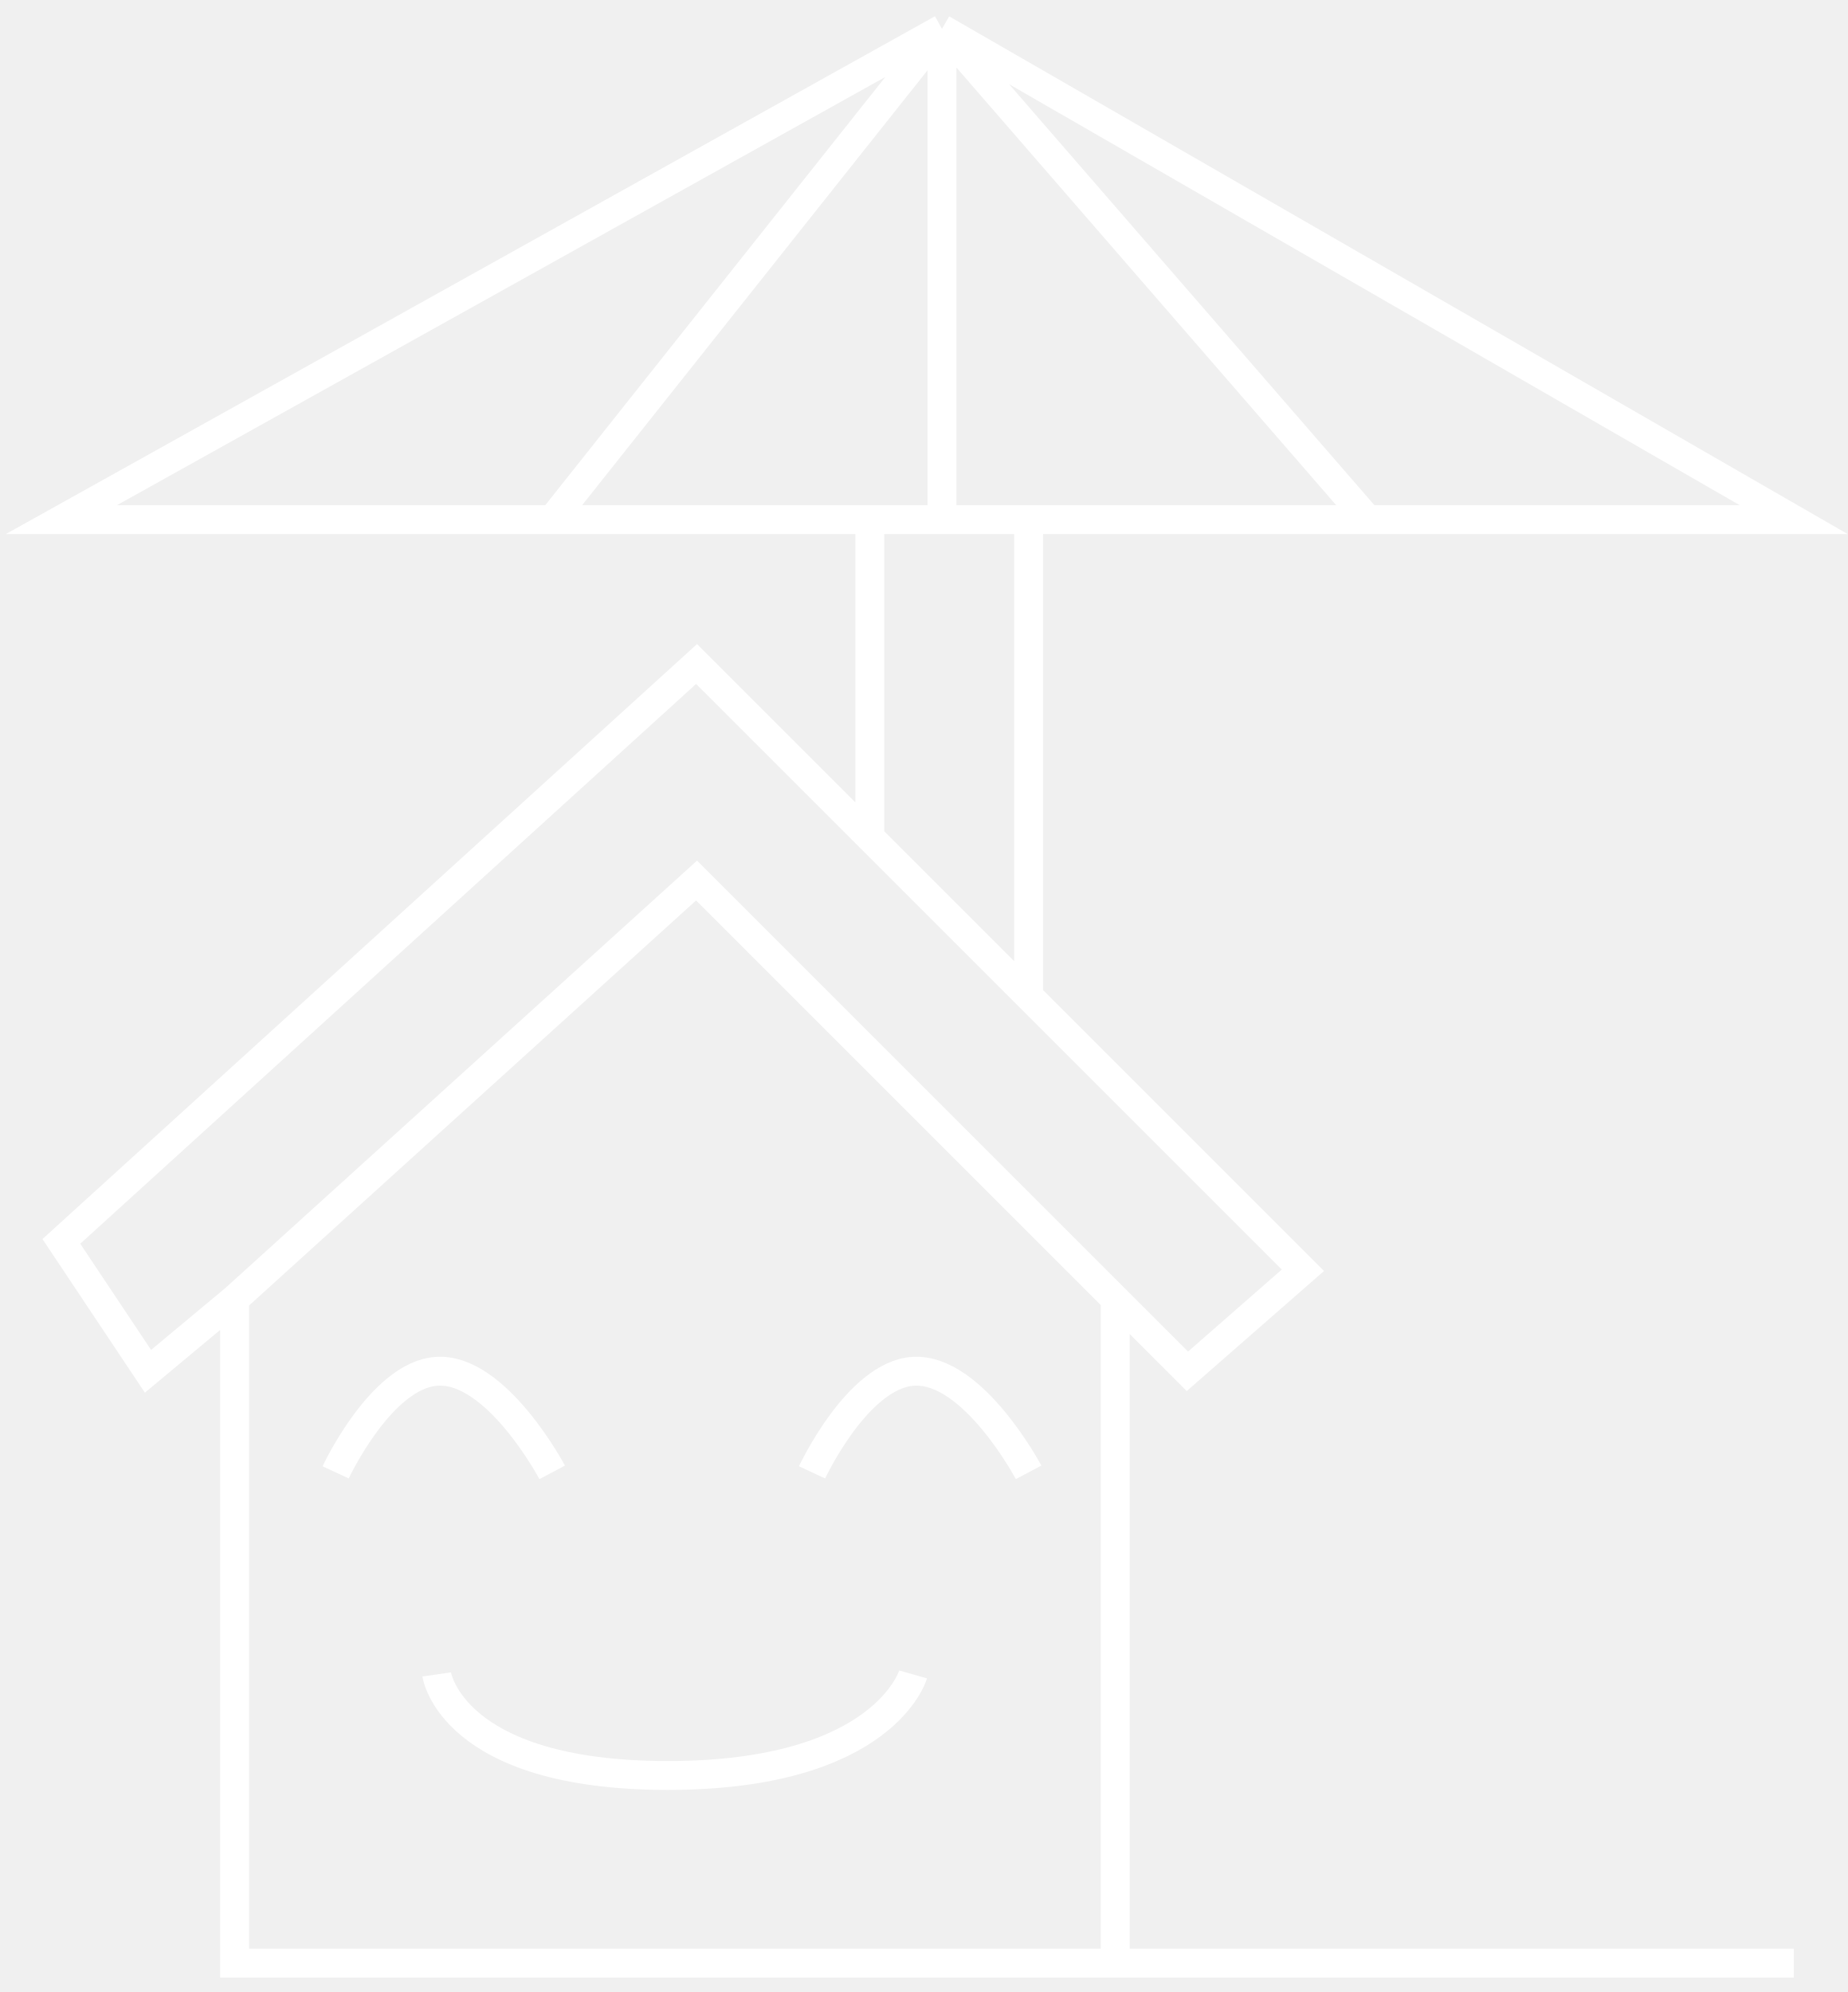
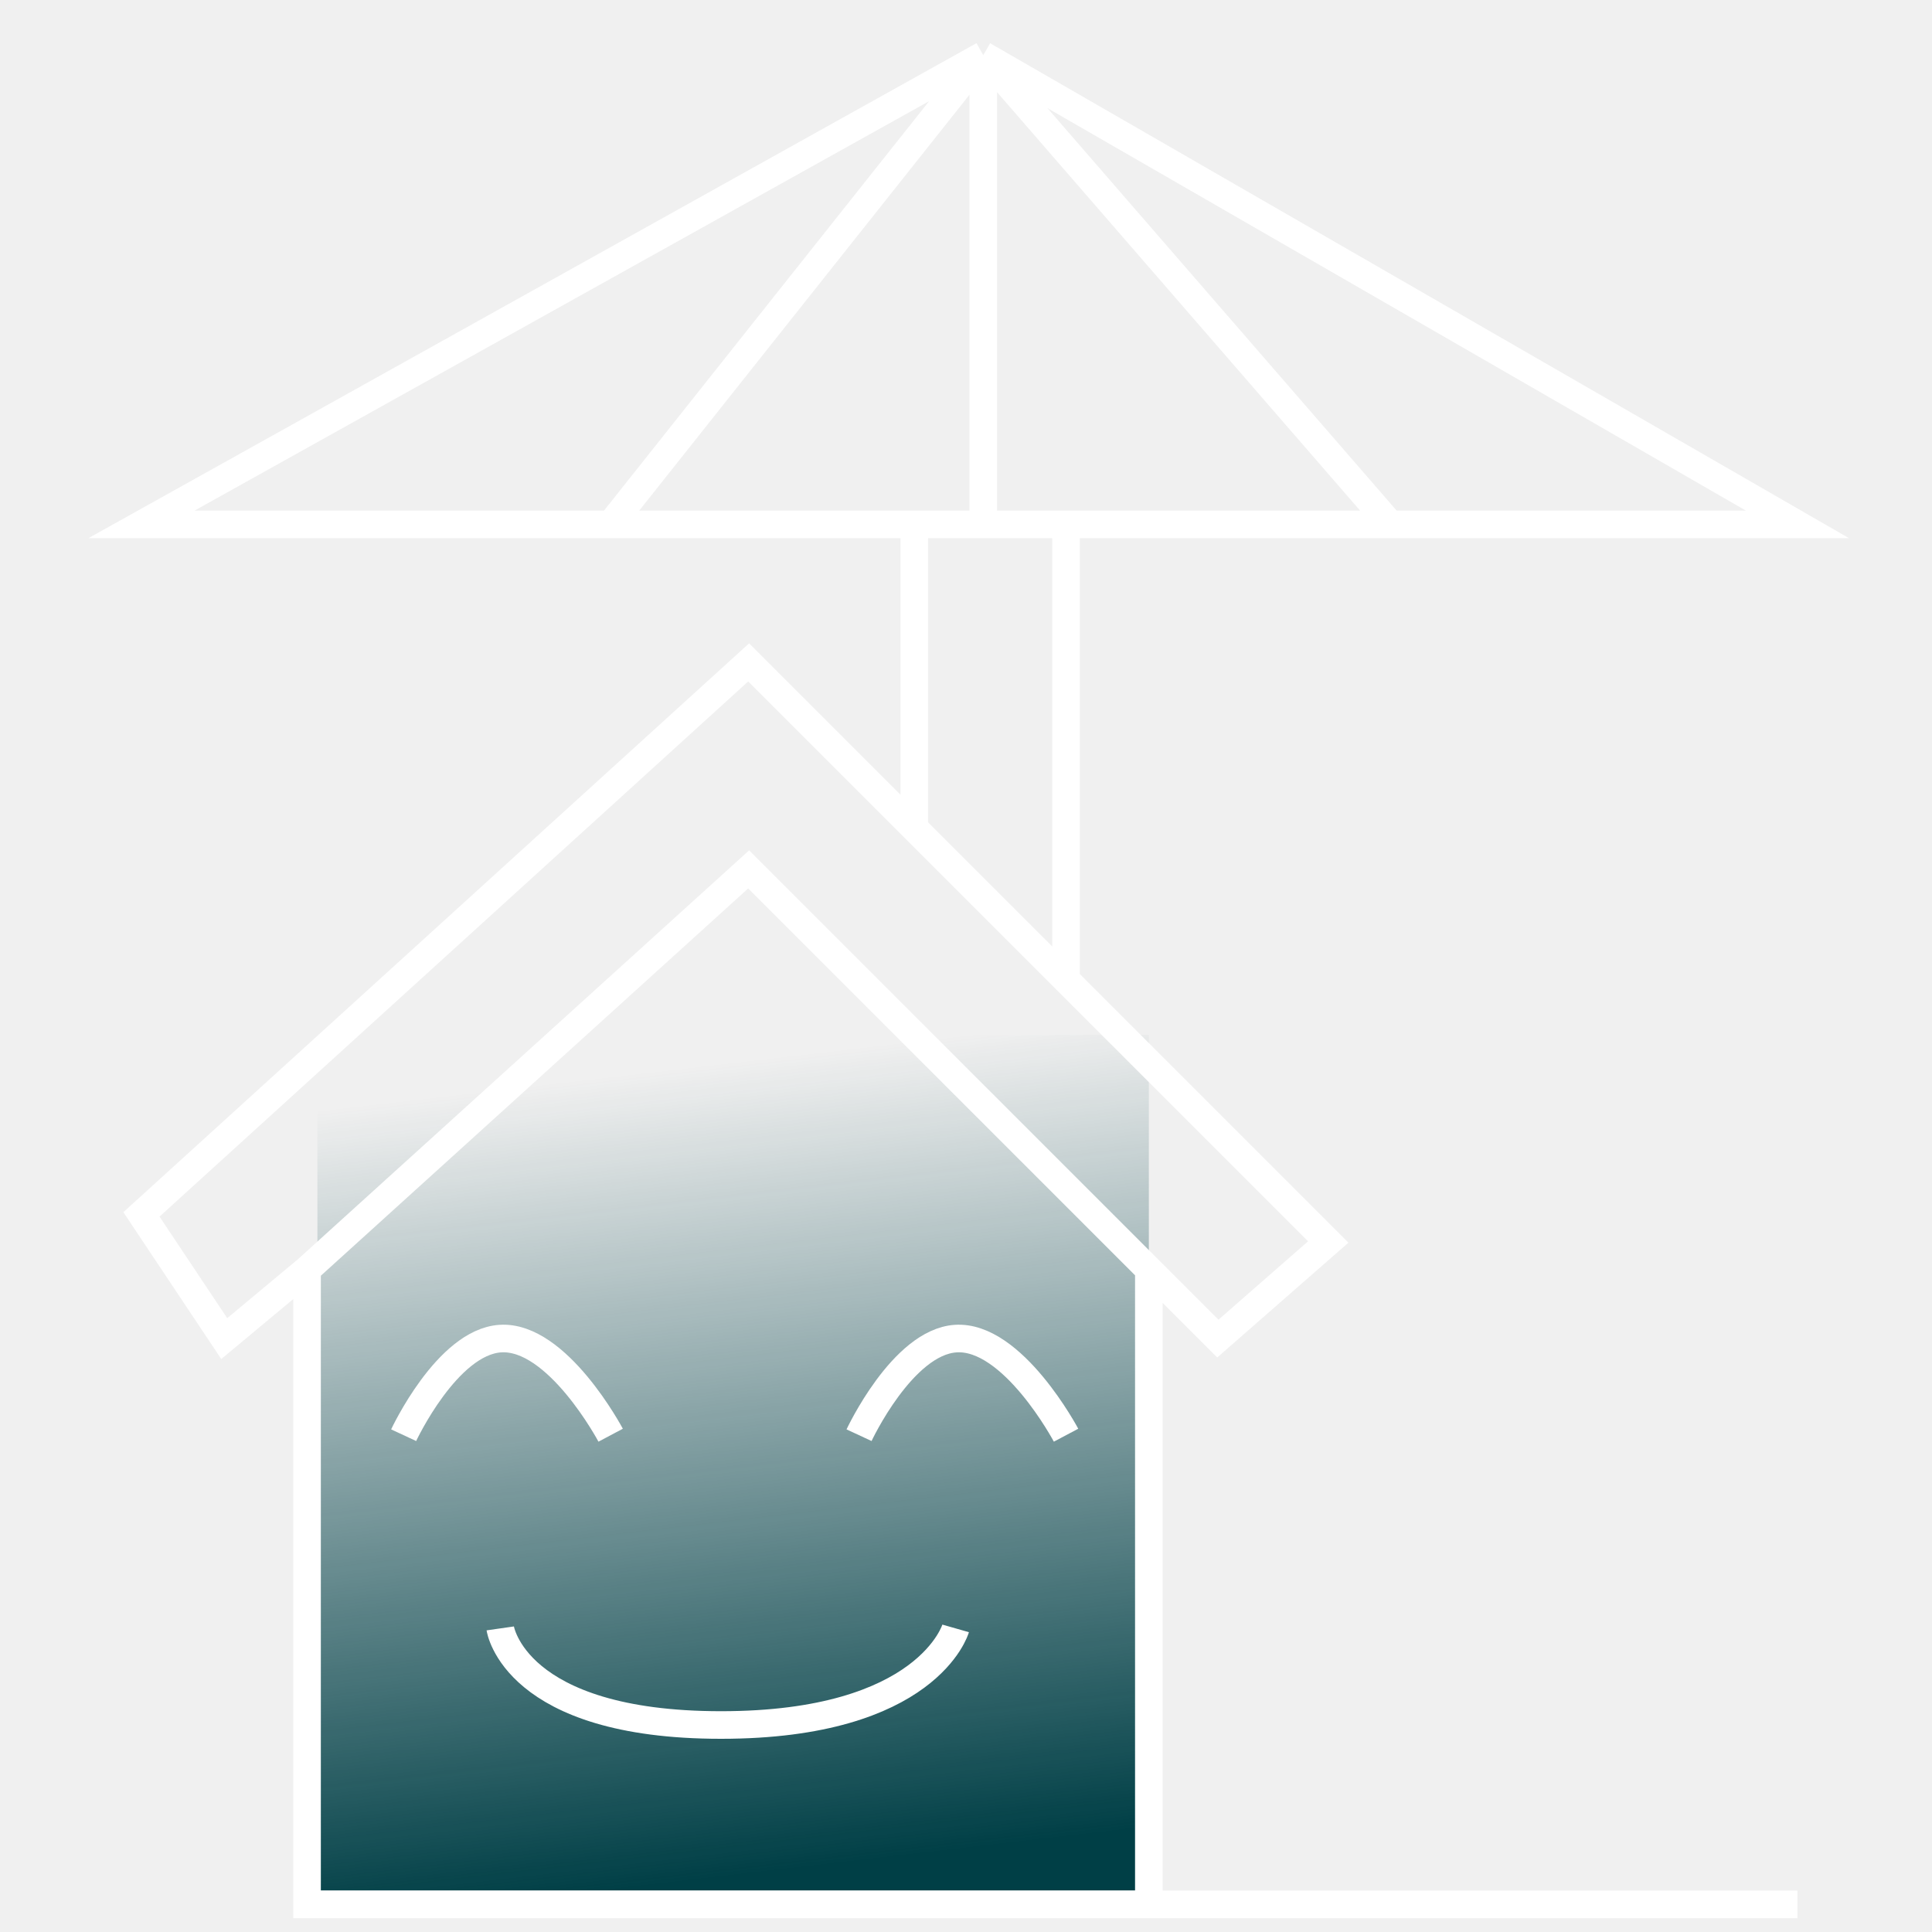
- <svg xmlns="http://www.w3.org/2000/svg" width="64" height="69" viewBox="0 0 64 69" fill="none">
-   <path d="M32.625 1L2.125 18H19.125M32.625 1L62.125 18H47.375M32.625 1L19.125 18M32.625 1L47.375 18M32.625 1V18M19.125 18H30.125M32.625 18H30.125M32.625 18H35.625M47.375 18H35.625M30.125 18V29M30.125 29L35.625 34.5M30.125 29L24.125 23L2.125 43L5.125 47.5L8.125 45M35.625 34.5V18M35.625 34.5L45.125 44L41.125 47.5L38.625 45M38.625 45L24.125 30.5L8.125 45M38.625 45V68M38.625 68H8.125V45M38.625 68H62.125M11.625 51C11.625 51 13.196 47.629 15.125 47.5C17.196 47.362 19.125 51 19.125 51M28.125 51C28.125 51 29.696 47.629 31.625 47.5C33.696 47.362 35.625 51 35.625 51M15.125 58C15.125 58 15.625 61.5 23.125 61.5C30.625 61.5 31.625 58 31.625 58" stroke="white" />
+ <svg xmlns="http://www.w3.org/2000/svg" width="70" height="70" viewBox="0 0 70 70" fill="none">
+   <mask id="mask0" style="mask-type:alpha" maskUnits="userSpaceOnUse" x="0" y="0" width="70" height="70">
+     <rect width="70" height="70" fill="#C4C4C4" />
+   </mask>
+   <g mask="url(#mask0)">
+     <g style="mix-blend-mode:darken">
+       <path d="M11.5 68.5L11.5 37.5H41.625L41.625 68.5L11.5 68.5Z" fill="url(#paint0_linear)" />
+     </g>
+     <path d="M35.625 2L5.125 19H22.125M35.625 2L65.125 19H50.375M35.625 2L22.125 19M35.625 2L50.375 19M35.625 2V19M22.125 19H33.125M35.625 19H33.125M35.625 19H38.625M50.375 19H38.625M33.125 19V30M33.125 30L38.625 35.5M33.125 30L27.125 24L5.125 44L8.125 48.5L11.125 46M38.625 35.5V19M38.625 35.5L48.125 45L44.125 48.5L41.625 46M41.625 46L27.125 31.5L11.125 46M41.625 46V69M41.625 69H11.125V46M41.625 69H65.125M14.625 52C14.625 52 16.196 48.629 18.125 48.5C20.196 48.362 22.125 52 22.125 52M31.125 52C31.125 52 32.696 48.629 34.625 48.5C36.696 48.362 38.625 52 38.625 52M18.125 59C18.125 59 18.625 62.5 26.125 62.5C33.625 62.5 34.625 59 34.625 59" stroke="white" />
+   </g>
+   <defs>
+     <linearGradient id="paint0_linear" x1="58" y1="64.312" x2="53.9" y2="29.143" gradientUnits="userSpaceOnUse">
+       <stop stop-color="#003F46" />
+       <stop offset="0.828" stop-color="#003F46" stop-opacity="0" />
+     </linearGradient>
+   </defs>
</svg>
